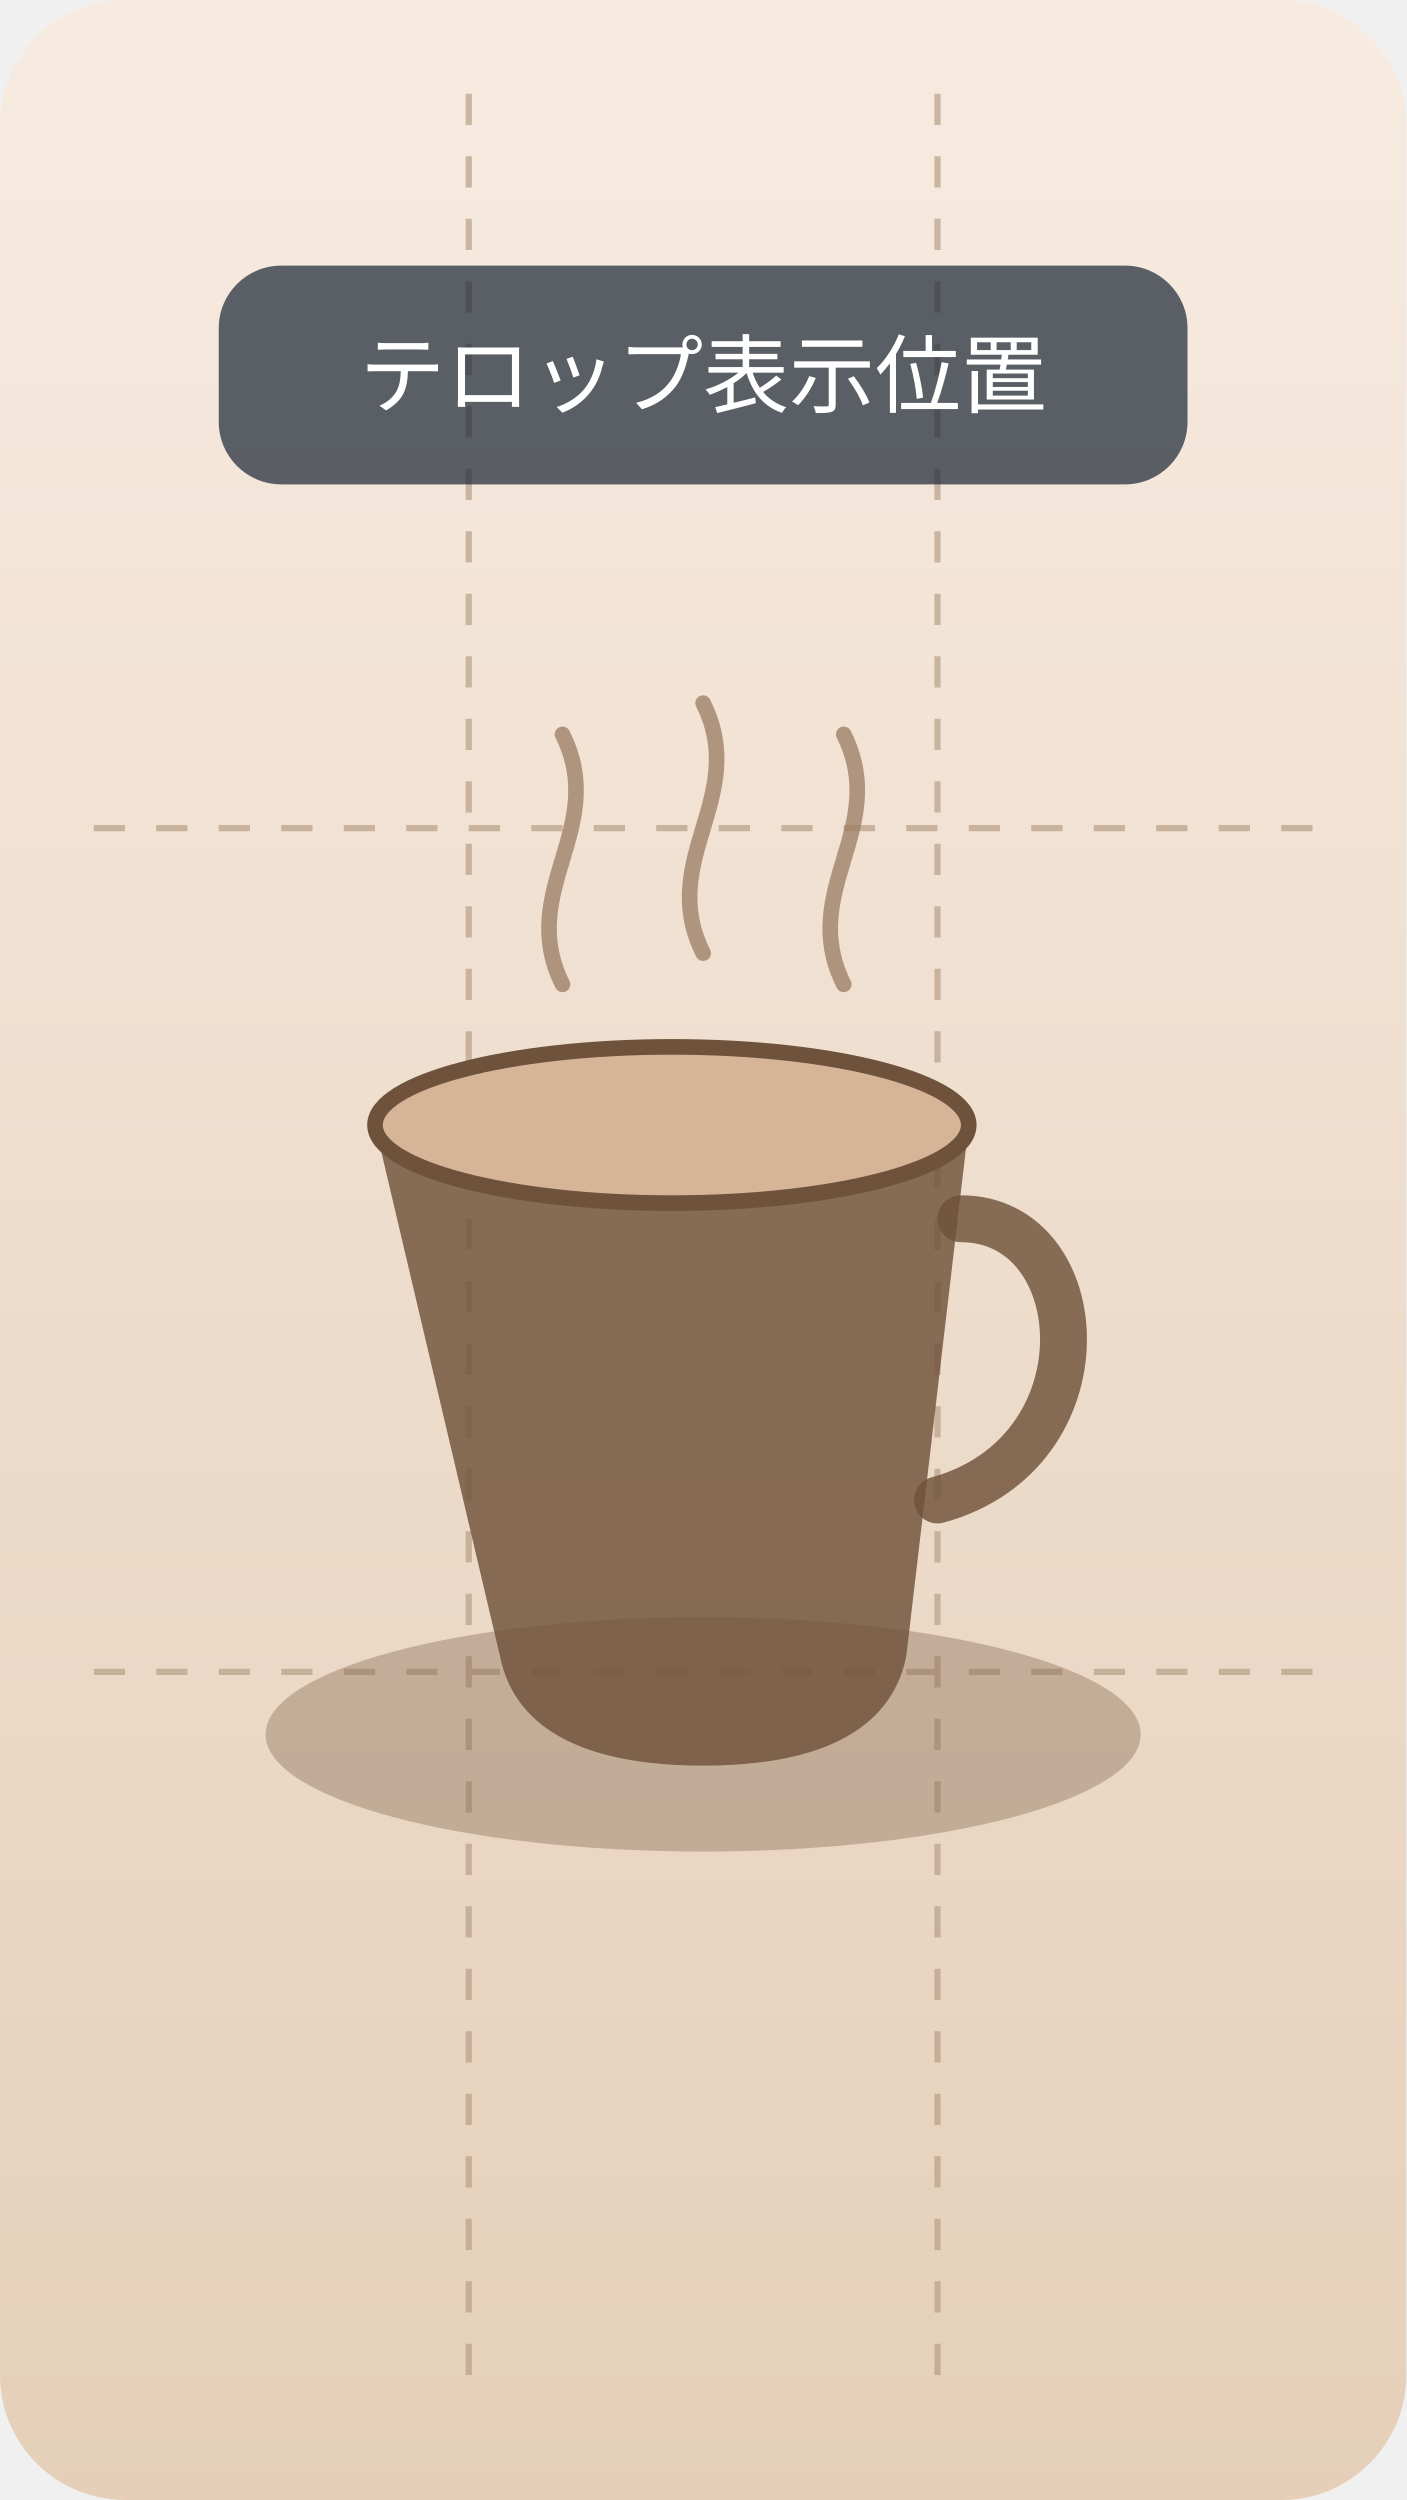
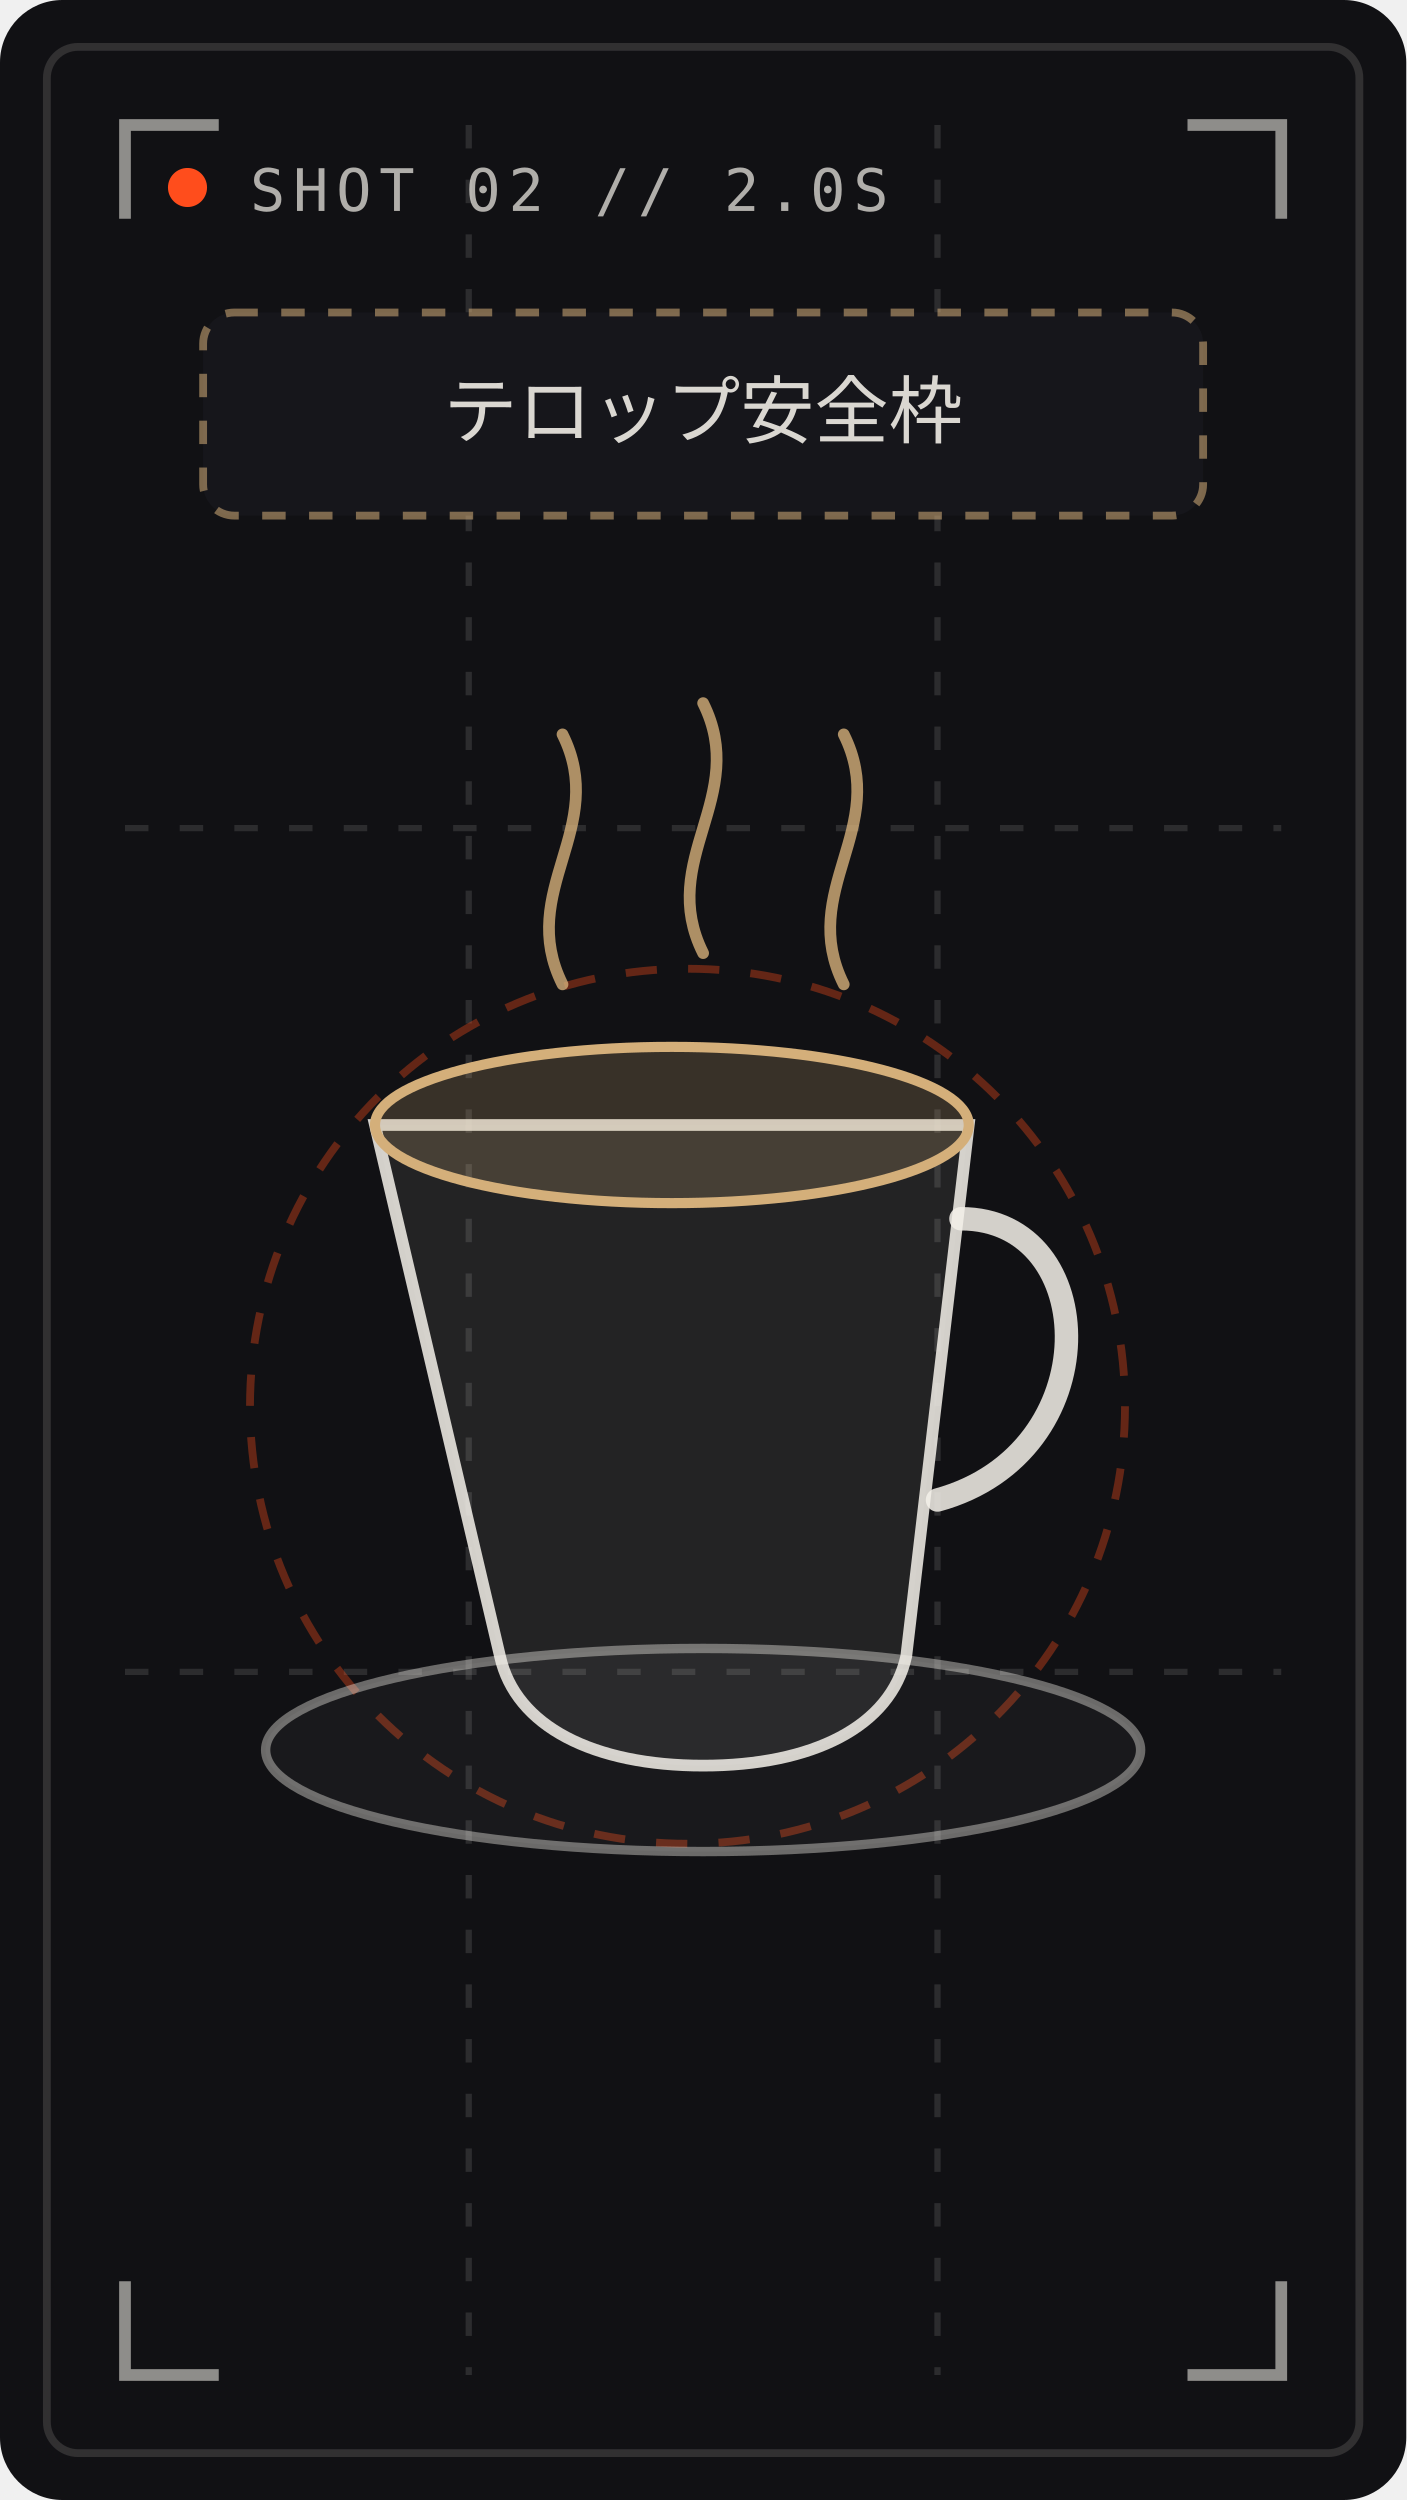
<svg xmlns="http://www.w3.org/2000/svg" viewBox="0 0 180 320" role="img" aria-label="カット2：ドリンクやスイーツに寄るクローズアップ構図ガイド">
-   <defs>
-     <linearGradient id="bg2" x1="0" y1="0" x2="0" y2="1">
-       <stop offset="0%" stop-color="#f7ebe1" />
-       <stop offset="100%" stop-color="#e5cfb8" />
-     </linearGradient>
-   </defs>
-   <rect width="180" height="320" rx="16" fill="url(#bg2)" />
-   <g stroke="#b89f87" stroke-width="0.8" stroke-dasharray="4 4" opacity="0.7">
-     <line x1="60" y1="12" x2="60" y2="308" />
-     <line x1="120" y1="12" x2="120" y2="308" />
-     <line x1="12" y1="106" x2="168" y2="106" />
-     <line x1="12" y1="214" x2="168" y2="214" />
+   <rect width="180" height="320" rx="8" fill="#111114" />
+   <rect x="6" y="6" width="168" height="308" rx="4" fill="none" stroke="#f4f1ea" stroke-opacity="0.14" stroke-width="1" />
+   <g stroke="#f4f1ea" stroke-opacity="0.55" stroke-width="1.5" fill="none">
+     <path d="M16 28 V16 H28" />
+     <path d="M152 16 H164 V28" />
+     <path d="M16 292 V304 H28" />
+     <path d="M152 304 H164 V292" />
  </g>
-   <rect x="28" y="34" width="124" height="28" rx="8" fill="#1f2937" opacity="0.72" />
-   <text x="90" y="52" text-anchor="middle" font-size="11" font-family="sans-serif" fill="#ffffff">テロップ表示位置</text>
-   <ellipse cx="90" cy="222" rx="56" ry="15" fill="#7c5b43" opacity="0.35" />
-   <path d="M48 144 H124 L116 212 C114 222 104 226 90 226 C76 226 66 222 64 212 Z" fill="#6f523b" opacity="0.82" />
-   <path d="M123 156 C140 156 142 186 120 192" fill="none" stroke="#6f523b" stroke-width="6" stroke-linecap="round" opacity="0.82" />
-   <ellipse cx="86" cy="144" rx="38" ry="10" fill="#d6b497" stroke="#6f523b" stroke-width="2" />
-   <g stroke="#9a7b62" stroke-width="2" fill="none" stroke-linecap="round" opacity="0.75">
+   <g stroke="#f4f1ea" stroke-opacity="0.12" stroke-width="0.8" stroke-dasharray="3 4">
+     <line x1="60" y1="16" x2="60" y2="304" />
+     <line x1="120" y1="16" x2="120" y2="304" />
+     <line x1="16" y1="106" x2="164" y2="106" />
+     <line x1="16" y1="214" x2="164" y2="214" />
+   </g>
+   <circle cx="24" cy="24" r="2.5" fill="#ff4d1c" />
+   <text x="32" y="27" font-size="7.5" font-family="monospace" letter-spacing="1" fill="#f4f1ea" fill-opacity="0.7">SHOT 02 // 2.0S</text>
+   <rect x="26" y="40" width="128" height="26" rx="4" fill="#16161b" stroke="#d4af7a" stroke-opacity="0.55" stroke-width="1" stroke-dasharray="3 3" />
+   <text x="90" y="56" text-anchor="middle" font-size="9.5" font-family="sans-serif" fill="#f4f1ea" fill-opacity="0.88">テロップ安全枠</text>
+   <circle cx="88" cy="180" r="56" fill="none" stroke="#ff4d1c" stroke-opacity="0.35" stroke-width="1" stroke-dasharray="4 4" />
+   <ellipse cx="90" cy="224" rx="56" ry="13" fill="#f4f1ea" fill-opacity="0.04" stroke="#f4f1ea" stroke-opacity="0.4" stroke-width="1.2" />
+   <path d="M48 144 H124 L116 212 C114 221 104 226 90 226 C76 226 66 221 64 212 Z" fill="#f4f1ea" fill-opacity="0.08" stroke="#f4f1ea" stroke-opacity="0.85" stroke-width="1.5" />
+   <path d="M123 156 C141 156 142 186 120 192" fill="none" stroke="#f4f1ea" stroke-opacity="0.85" stroke-width="3" stroke-linecap="round" />
+   <ellipse cx="86" cy="144" rx="38" ry="10" fill="#d4af7a" fill-opacity="0.2" stroke="#d4af7a" stroke-width="1.3" />
+   <g stroke="#d4af7a" stroke-width="1.5" fill="none" stroke-linecap="round" stroke-opacity="0.8">
    <path d="M72 126 C66 114 78 106 72 94" />
    <path d="M90 122 C84 110 96 102 90 90" />
    <path d="M108 126 C102 114 114 106 108 94" />
  </g>
</svg>
